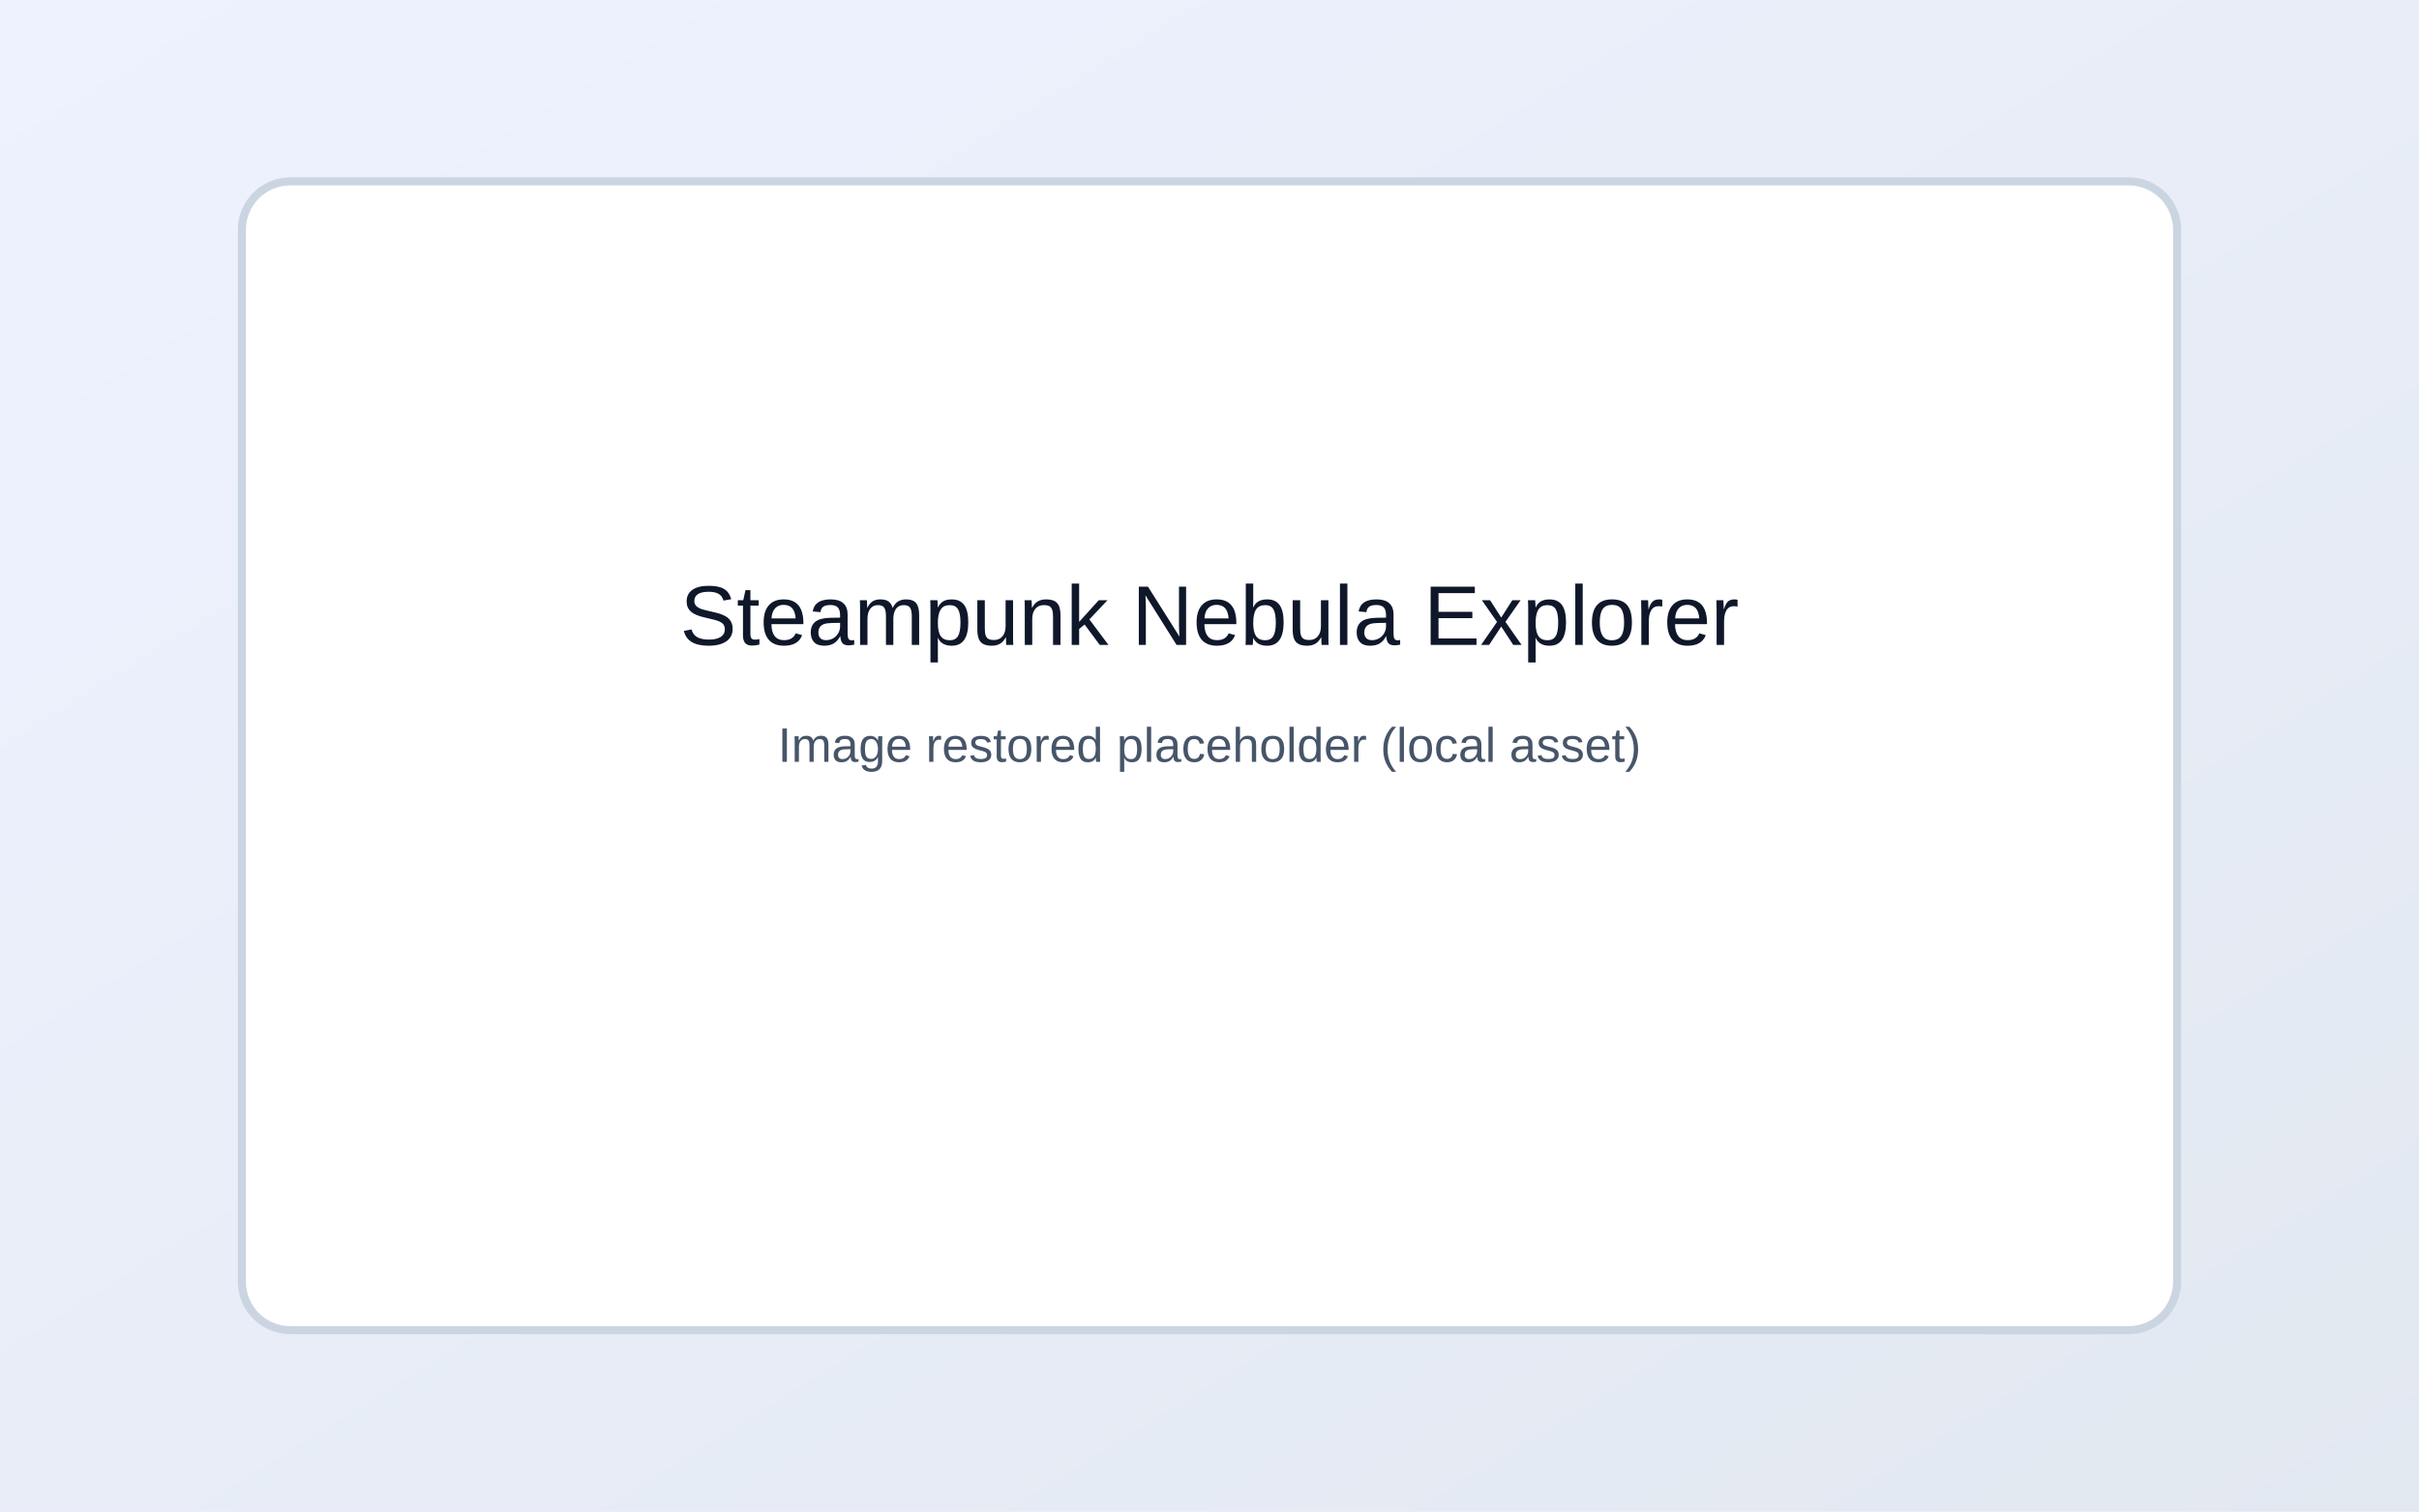
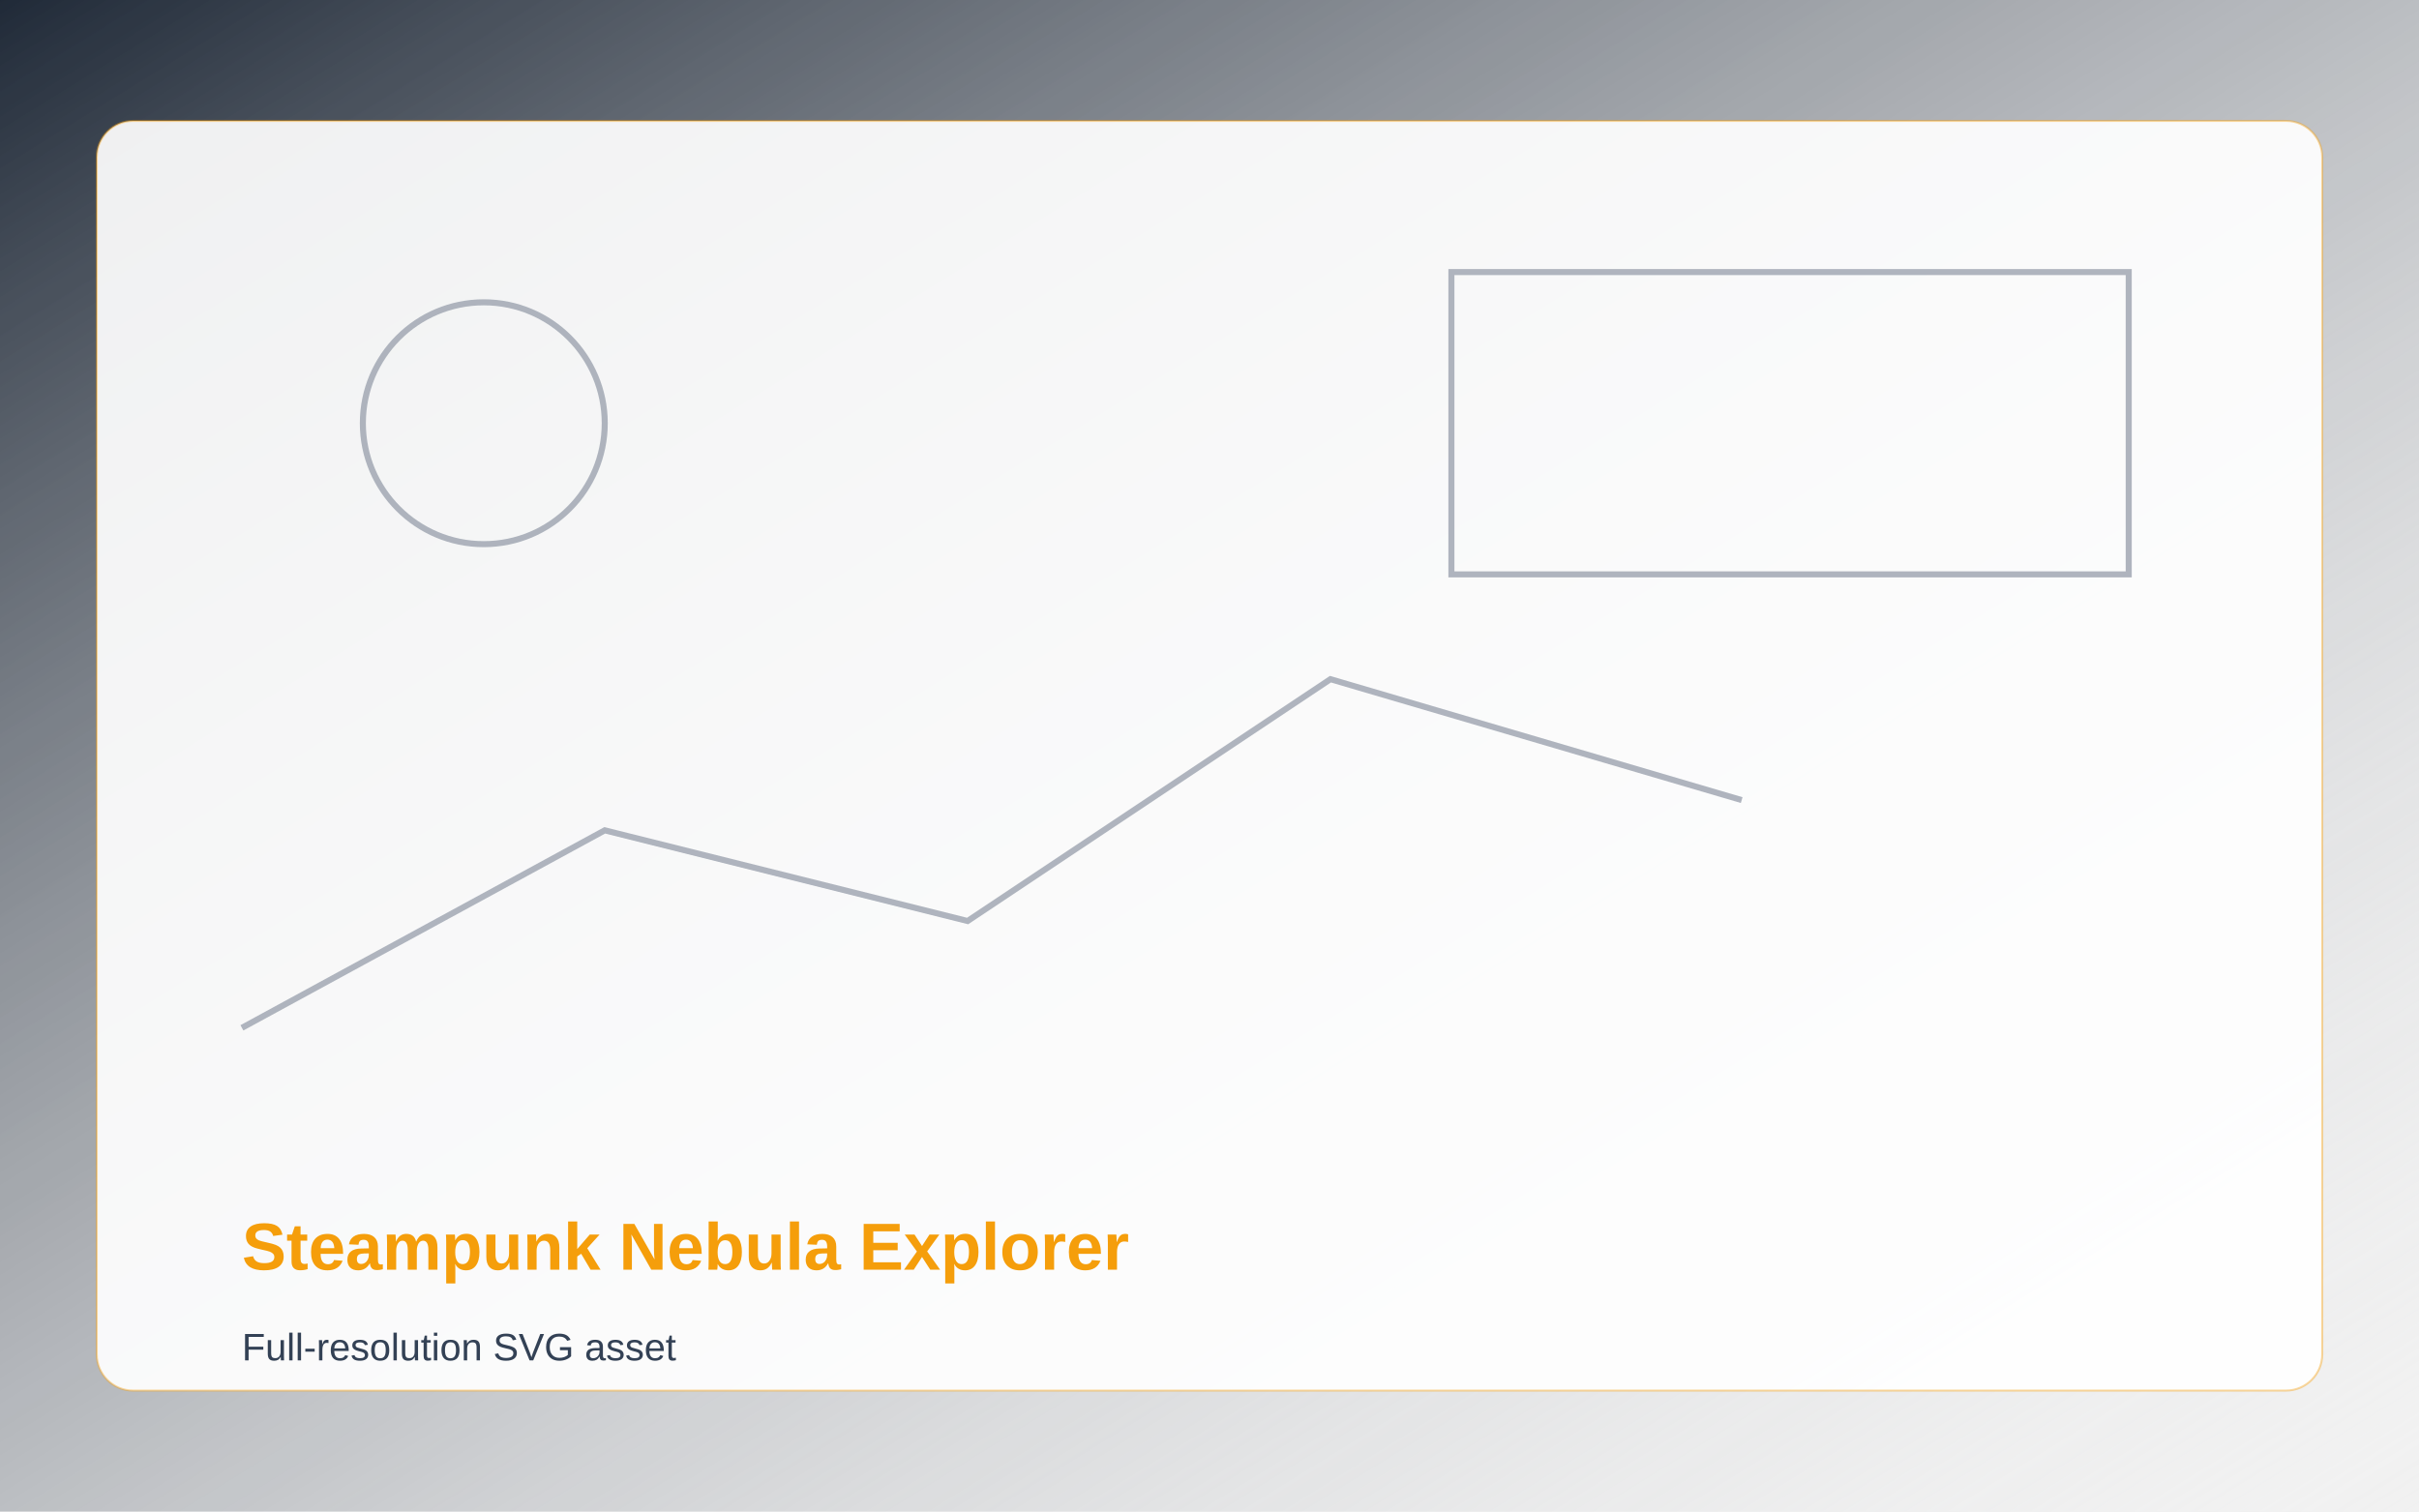
- <svg xmlns="http://www.w3.org/2000/svg" width="1200" height="750" viewBox="0 0 1200 750" role="img" aria-label="Steampunk Nebula Explorer">
+ <svg xmlns="http://www.w3.org/2000/svg" width="1200" height="750" viewBox="0 0 1200 750">
  <defs>
    <linearGradient id="g" x1="0" y1="0" x2="1" y2="1">
-       <stop offset="0%" stop-color="#eef2ff" />
-       <stop offset="100%" stop-color="#e2e8f0" />
+       <stop offset="0%" stop-color="#1f2937" />
+       <stop offset="100%" stop-color="#ffffff" stop-opacity="0.08" />
    </linearGradient>
  </defs>
  <rect width="1200" height="750" fill="url(#g)" />
-   <rect x="120" y="90" width="960" height="570" rx="24" fill="#ffffff" stroke="#cbd5e1" stroke-width="4" />
-   <text x="600" y="320" text-anchor="middle" fill="#0f172a" font-size="42" font-family="Arial, sans-serif">Steampunk Nebula Explorer</text>
-   <text x="600" y="378" text-anchor="middle" fill="#475569" font-size="24" font-family="Arial, sans-serif">Image restored placeholder (local asset)</text>
+   <rect x="48" y="60" width="1104" height="630" rx="18" fill="#ffffff" fill-opacity="0.92" stroke="#f59e0b" stroke-opacity="0.4" />
+   <g stroke="#9ca3af" stroke-width="3" fill="none" opacity="0.8">
+     <path d="M120 510 L300 412 L480 457 L660 337 L864 397" />
+     <rect x="720" y="135" width="336" height="150" />
+     <circle cx="240" cy="210" r="60" />
+   </g>
+   <text x="120" y="630" fill="#f59e0b" font-size="33" font-family="Arial, sans-serif" font-weight="700">Steampunk Nebula Explorer</text>
+   <text x="120" y="675" fill="#334155" font-size="19" font-family="Arial, sans-serif">Full-resolution SVG asset</text>
</svg>
